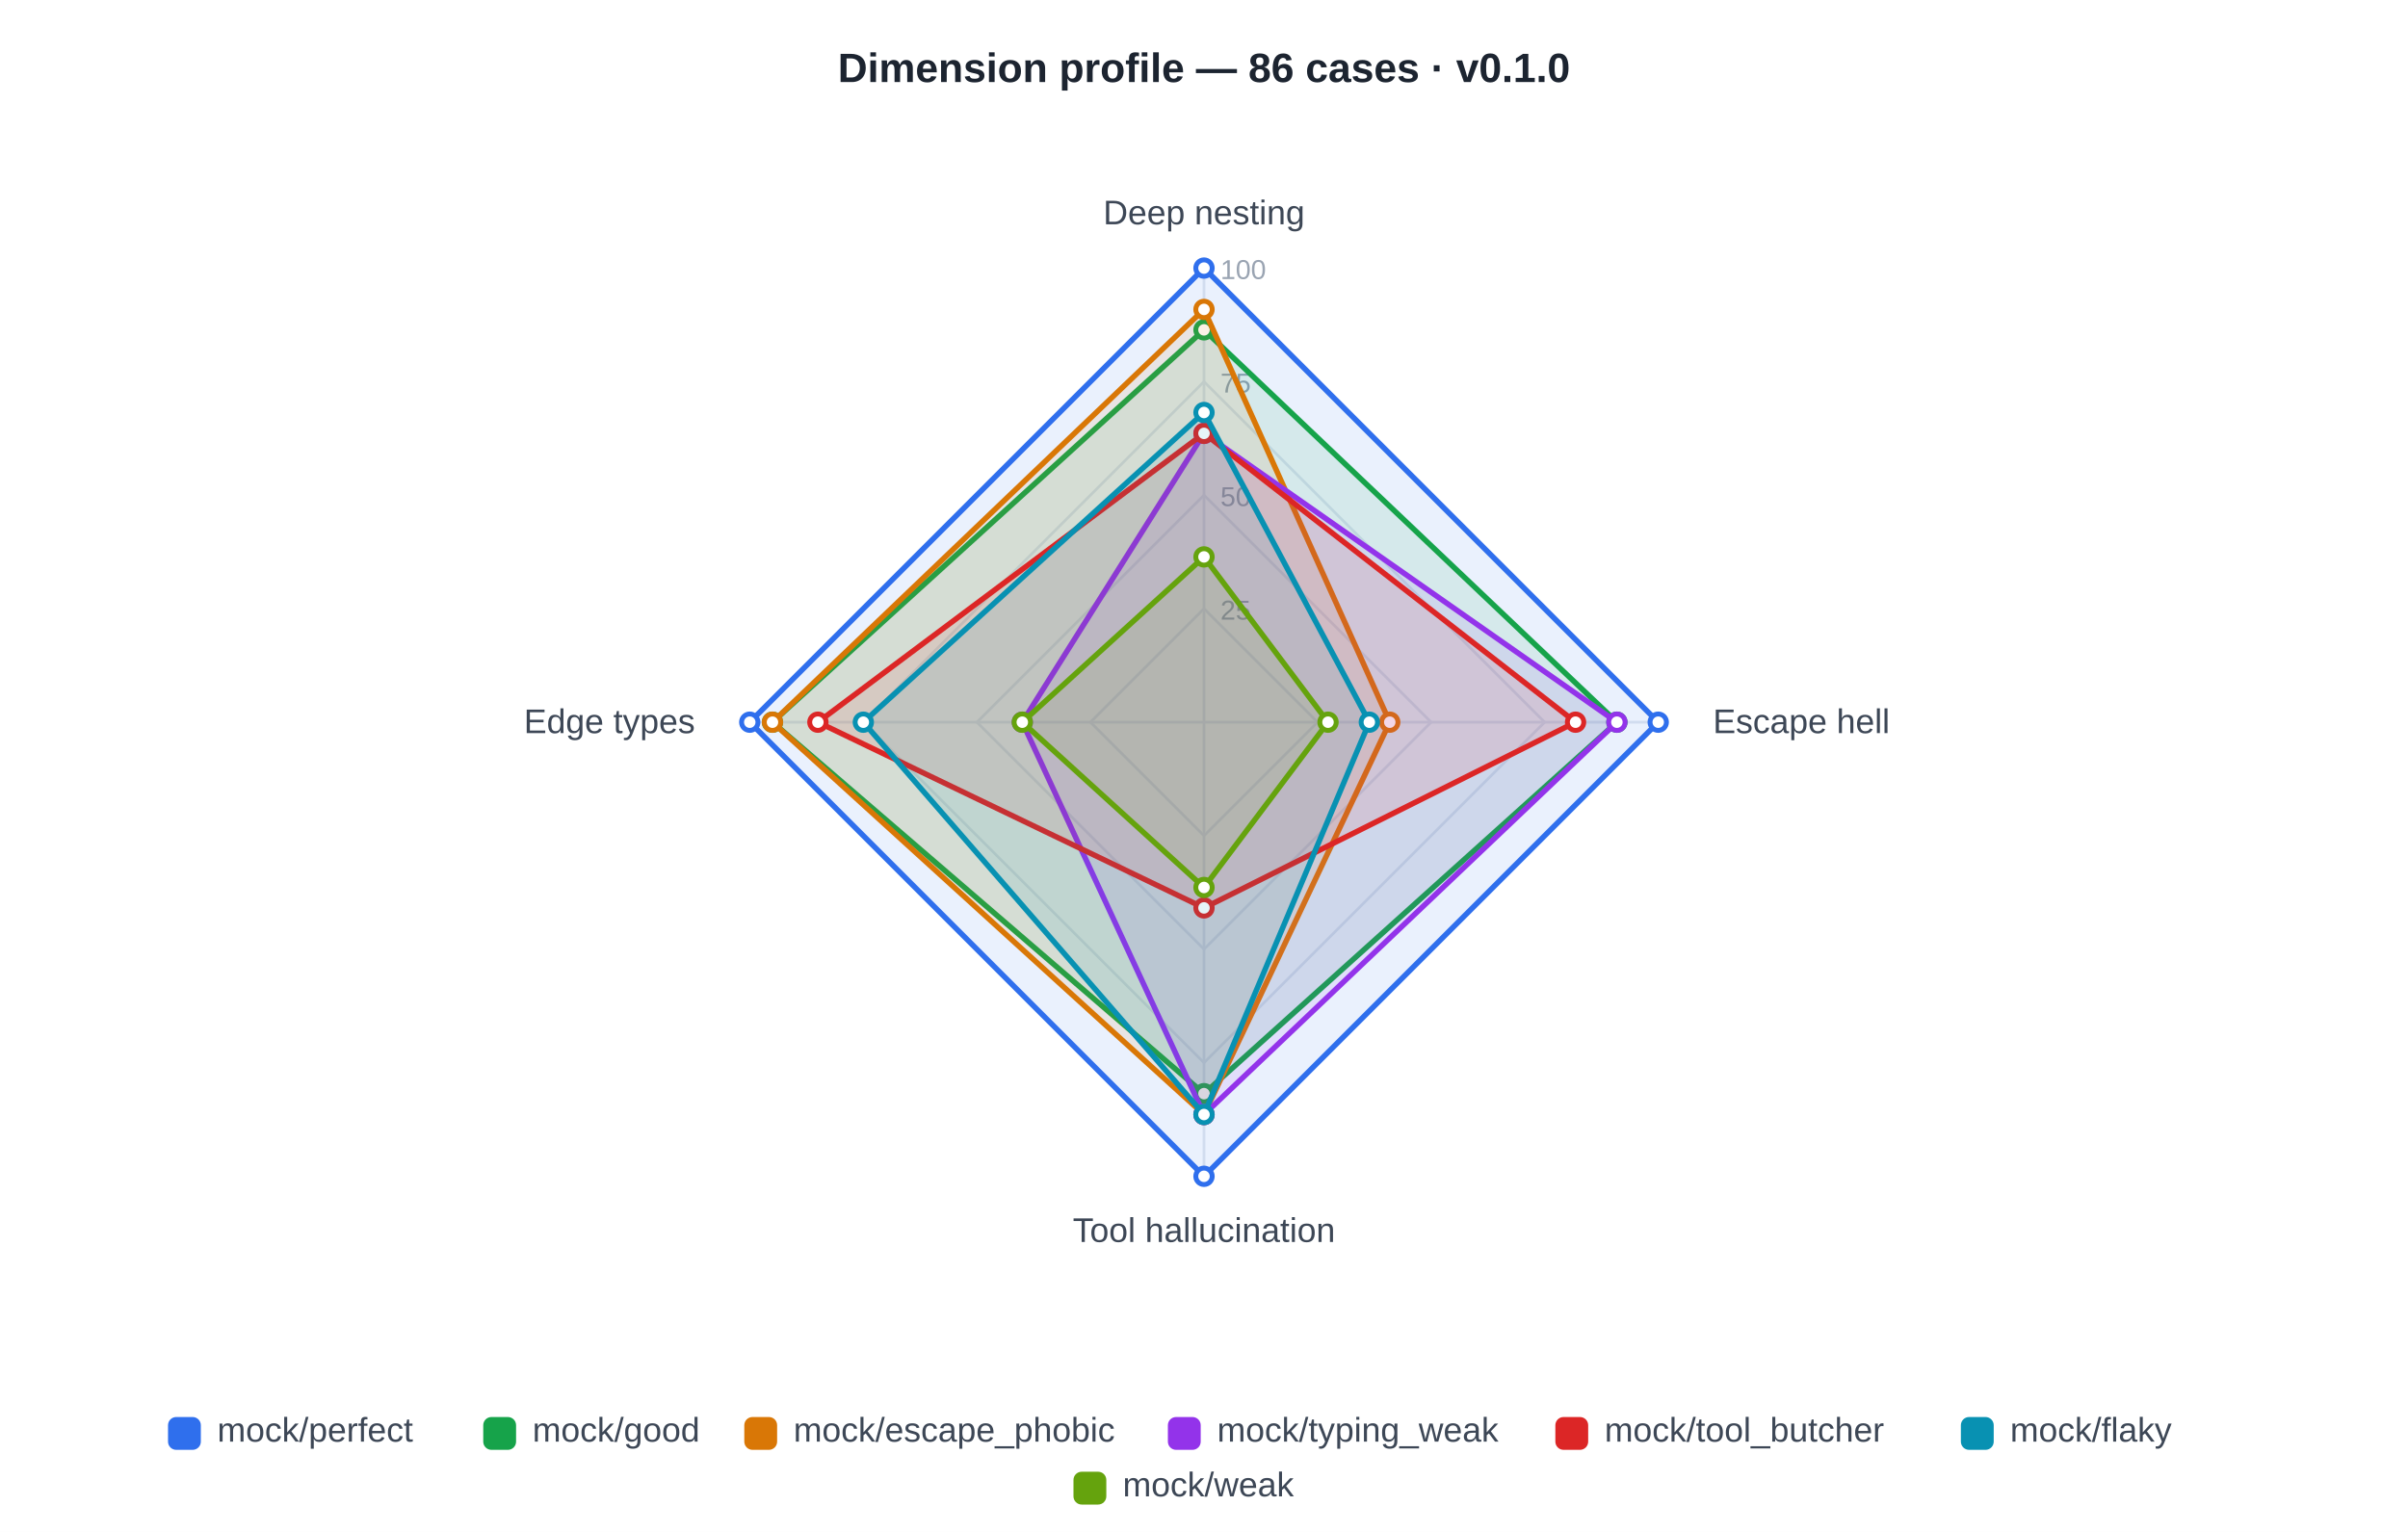
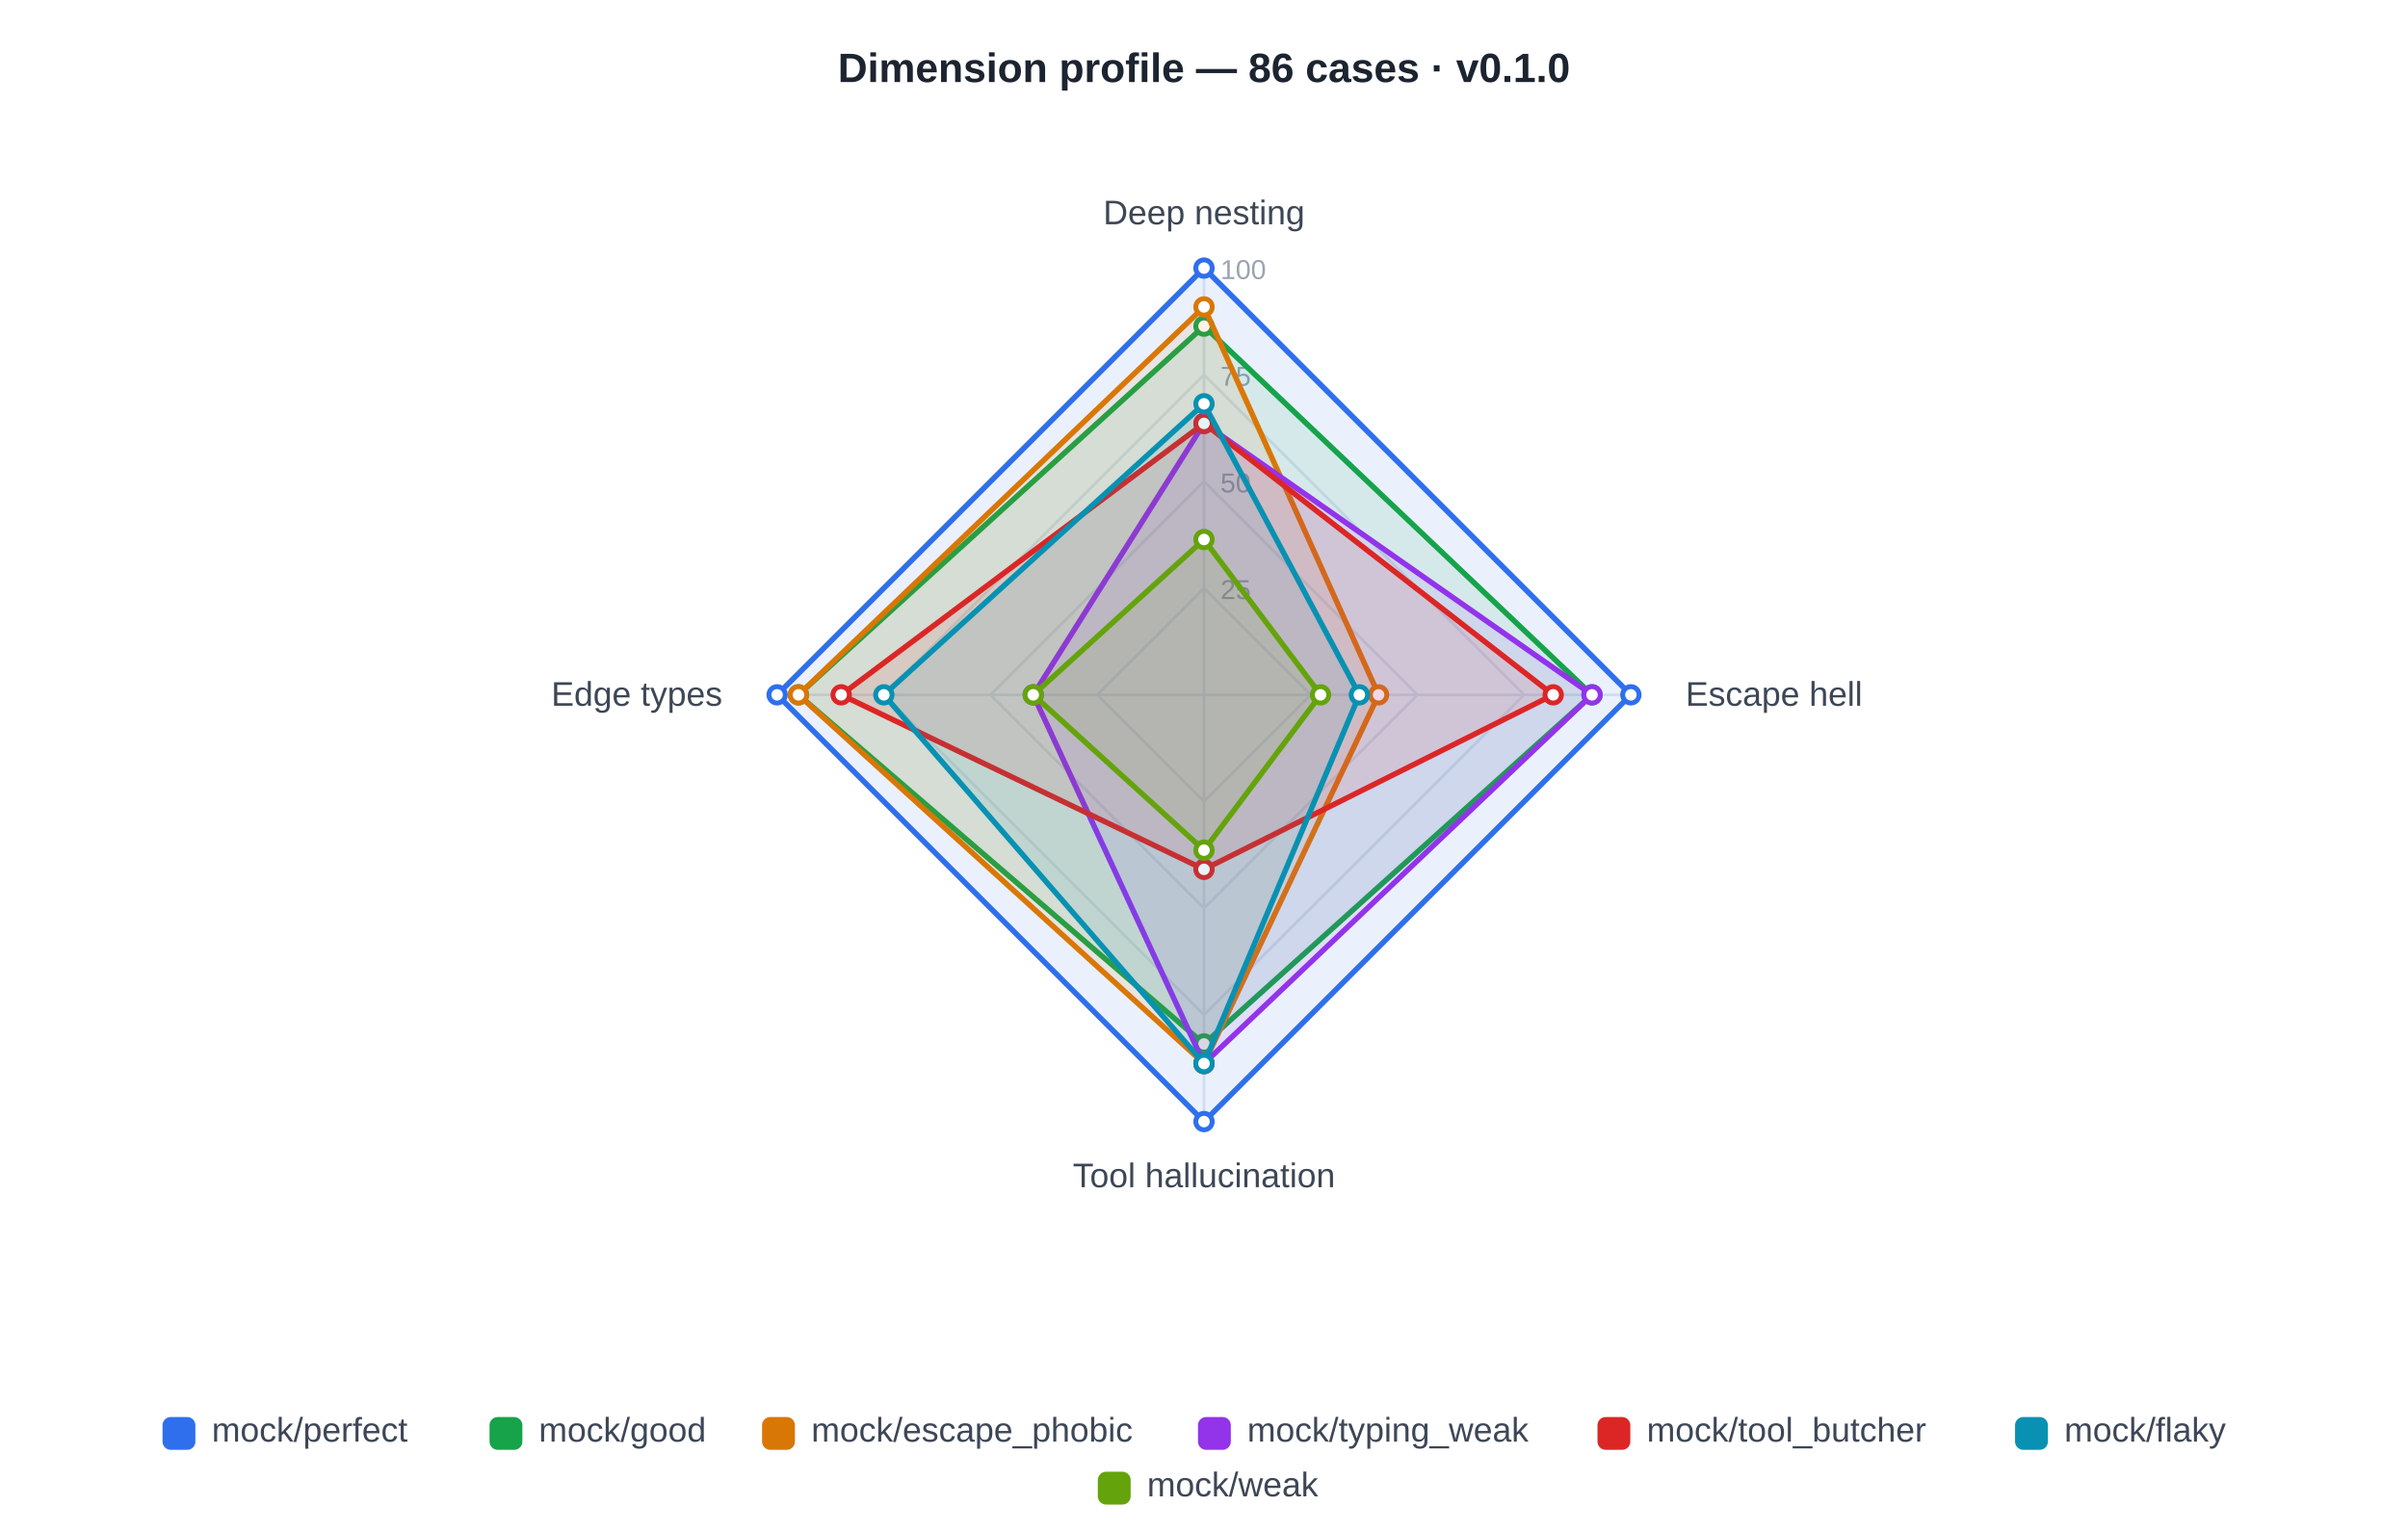
<svg xmlns="http://www.w3.org/2000/svg" width="880" height="560" viewBox="0 0 880 560" role="img" aria-labelledby="sb-title sb-desc" font-family="-apple-system, BlinkMacSystemFont, 'Segoe UI', 'Helvetica Neue', Arial, 'PingFang SC', 'Microsoft YaHei', sans-serif">
  <rect width="880" height="560" fill="#ffffff" />
  <text x="440" y="30" text-anchor="middle" font-size="15" font-weight="600" fill="#1c2430">Dimension profile — 86 cases · v0.1.0</text>
-   <polygon points="440.00,222.50 481.50,264.00 440.00,305.50 398.50,264.00" fill="none" stroke="#e3e8ef" stroke-width="1" />
-   <text x="446.0" y="226.5" font-size="10" fill="#9aa4b2">25</text>
-   <polygon points="440.00,181.00 523.00,264.00 440.00,347.00 357.00,264.00" fill="none" stroke="#e3e8ef" stroke-width="1" />
-   <text x="446.0" y="185.0" font-size="10" fill="#9aa4b2">50</text>
-   <polygon points="440.00,139.50 564.50,264.00 440.00,388.50 315.50,264.00" fill="none" stroke="#e3e8ef" stroke-width="1" />
-   <text x="446.0" y="143.5" font-size="10" fill="#9aa4b2">75</text>
-   <polygon points="440.00,98.00 606.00,264.00 440.00,430.00 274.00,264.00" fill="none" stroke="#e3e8ef" stroke-width="1" />
+   <polygon points="440.00,215.00 479.00,254.00 440.00,293.00 401.00,254.00" fill="none" stroke="#e3e8ef" stroke-width="1" />
+   <text x="446.0" y="219.0" font-size="10" fill="#9aa4b2">25</text>
+   <polygon points="440.00,176.00 518.00,254.00 440.00,332.00 362.00,254.00" fill="none" stroke="#e3e8ef" stroke-width="1" />
+   <text x="446.0" y="180.0" font-size="10" fill="#9aa4b2">50</text>
+   <polygon points="440.00,137.00 557.00,254.00 440.00,371.00 323.00,254.00" fill="none" stroke="#e3e8ef" stroke-width="1" />
+   <text x="446.0" y="141.0" font-size="10" fill="#9aa4b2">75</text>
+   <polygon points="440.00,98.00 596.00,254.00 440.00,410.00 284.00,254.00" fill="none" stroke="#e3e8ef" stroke-width="1" />
  <text x="446.0" y="102.0" font-size="10" fill="#9aa4b2">100</text>
-   <line x1="440.00" y1="264.00" x2="440.00" y2="98.00" stroke="#e3e8ef" stroke-width="1" />
-   <line x1="440.00" y1="264.00" x2="606.00" y2="264.00" stroke="#e3e8ef" stroke-width="1" />
-   <line x1="440.00" y1="264.00" x2="440.00" y2="430.00" stroke="#e3e8ef" stroke-width="1" />
-   <line x1="440.00" y1="264.00" x2="274.00" y2="264.00" stroke="#e3e8ef" stroke-width="1" />
+   <line x1="440.00" y1="254.00" x2="440.00" y2="98.00" stroke="#e3e8ef" stroke-width="1" />
+   <line x1="440.00" y1="254.00" x2="596.00" y2="254.00" stroke="#e3e8ef" stroke-width="1" />
+   <line x1="440.00" y1="254.00" x2="440.00" y2="410.00" stroke="#e3e8ef" stroke-width="1" />
+   <line x1="440.00" y1="254.00" x2="284.00" y2="254.00" stroke="#e3e8ef" stroke-width="1" />
  <text x="440.0" y="82.0" text-anchor="middle" font-size="12.5" font-weight="500" fill="#3d4756">Deep nesting</text>
-   <text x="626.0" y="268.0" text-anchor="start" font-size="12.5" font-weight="500" fill="#3d4756">Escape hell</text>
-   <text x="440.0" y="454.0" text-anchor="middle" font-size="12.5" font-weight="500" fill="#3d4756">Tool hallucination</text>
-   <text x="254.0" y="268.0" text-anchor="end" font-size="12.5" font-weight="500" fill="#3d4756">Edge types</text>
-   <polygon points="440.00,98.00 606.00,264.00 440.00,430.00 274.00,264.00" fill="#2f6fed" fill-opacity="0.10" stroke="#2f6fed" stroke-width="2" stroke-linejoin="round" />
+   <text x="616.0" y="258.0" text-anchor="start" font-size="12.5" font-weight="500" fill="#3d4756">Escape hell</text>
+   <text x="440.0" y="434.0" text-anchor="middle" font-size="12.5" font-weight="500" fill="#3d4756">Tool hallucination</text>
+   <text x="264.0" y="258.0" text-anchor="end" font-size="12.5" font-weight="500" fill="#3d4756">Edge types</text>
+   <polygon points="440.00,98.00 596.00,254.00 440.00,410.00 284.00,254.00" fill="#2f6fed" fill-opacity="0.10" stroke="#2f6fed" stroke-width="2" stroke-linejoin="round" />
  <circle cx="440.00" cy="98.00" r="3" fill="#ffffff" stroke="#2f6fed" stroke-width="1.8" />
-   <circle cx="606.00" cy="264.00" r="3" fill="#ffffff" stroke="#2f6fed" stroke-width="1.8" />
-   <circle cx="440.00" cy="430.00" r="3" fill="#ffffff" stroke="#2f6fed" stroke-width="1.8" />
-   <circle cx="274.00" cy="264.00" r="3" fill="#ffffff" stroke="#2f6fed" stroke-width="1.8" />
-   <polygon points="440.00,120.58 590.89,264.00 440.00,399.79 282.30,264.00" fill="#16a34a" fill-opacity="0.10" stroke="#16a34a" stroke-width="2" stroke-linejoin="round" />
-   <circle cx="440.00" cy="120.58" r="3" fill="#ffffff" stroke="#16a34a" stroke-width="1.8" />
-   <circle cx="590.89" cy="264.00" r="3" fill="#ffffff" stroke="#16a34a" stroke-width="1.8" />
-   <circle cx="440.00" cy="399.79" r="3" fill="#ffffff" stroke="#16a34a" stroke-width="1.8" />
-   <circle cx="282.30" cy="264.00" r="3" fill="#ffffff" stroke="#16a34a" stroke-width="1.8" />
-   <polygon points="440.00,113.11 507.89,264.00 440.00,407.42 282.30,264.00" fill="#d97706" fill-opacity="0.10" stroke="#d97706" stroke-width="2" stroke-linejoin="round" />
-   <circle cx="440.00" cy="113.11" r="3" fill="#ffffff" stroke="#d97706" stroke-width="1.8" />
-   <circle cx="507.89" cy="264.00" r="3" fill="#ffffff" stroke="#d97706" stroke-width="1.8" />
-   <circle cx="440.00" cy="407.42" r="3" fill="#ffffff" stroke="#d97706" stroke-width="1.8" />
-   <circle cx="282.30" cy="264.00" r="3" fill="#ffffff" stroke="#d97706" stroke-width="1.8" />
-   <polygon points="440.00,158.42 590.89,264.00 440.00,407.42 373.60,264.00" fill="#9333ea" fill-opacity="0.10" stroke="#9333ea" stroke-width="2" stroke-linejoin="round" />
-   <circle cx="440.00" cy="158.42" r="3" fill="#ffffff" stroke="#9333ea" stroke-width="1.8" />
-   <circle cx="590.89" cy="264.00" r="3" fill="#ffffff" stroke="#9333ea" stroke-width="1.8" />
-   <circle cx="440.00" cy="407.42" r="3" fill="#ffffff" stroke="#9333ea" stroke-width="1.8" />
-   <circle cx="373.60" cy="264.00" r="3" fill="#ffffff" stroke="#9333ea" stroke-width="1.8" />
-   <polygon points="440.00,158.42 575.79,264.00 440.00,331.89 298.90,264.00" fill="#dc2626" fill-opacity="0.10" stroke="#dc2626" stroke-width="2" stroke-linejoin="round" />
-   <circle cx="440.00" cy="158.42" r="3" fill="#ffffff" stroke="#dc2626" stroke-width="1.8" />
-   <circle cx="575.79" cy="264.00" r="3" fill="#ffffff" stroke="#dc2626" stroke-width="1.8" />
-   <circle cx="440.00" cy="331.89" r="3" fill="#ffffff" stroke="#dc2626" stroke-width="1.8" />
-   <circle cx="298.90" cy="264.00" r="3" fill="#ffffff" stroke="#dc2626" stroke-width="1.8" />
-   <polygon points="440.00,150.79 500.42,264.00 440.00,407.42 315.50,264.00" fill="#0891b2" fill-opacity="0.10" stroke="#0891b2" stroke-width="2" stroke-linejoin="round" />
-   <circle cx="440.00" cy="150.79" r="3" fill="#ffffff" stroke="#0891b2" stroke-width="1.8" />
-   <circle cx="500.42" cy="264.00" r="3" fill="#ffffff" stroke="#0891b2" stroke-width="1.8" />
-   <circle cx="440.00" cy="407.42" r="3" fill="#ffffff" stroke="#0891b2" stroke-width="1.8" />
-   <circle cx="315.50" cy="264.00" r="3" fill="#ffffff" stroke="#0891b2" stroke-width="1.8" />
-   <polygon points="440.00,203.58 485.32,264.00 440.00,324.42 373.60,264.00" fill="#65a30d" fill-opacity="0.10" stroke="#65a30d" stroke-width="2" stroke-linejoin="round" />
-   <circle cx="440.00" cy="203.58" r="3" fill="#ffffff" stroke="#65a30d" stroke-width="1.8" />
-   <circle cx="485.32" cy="264.00" r="3" fill="#ffffff" stroke="#65a30d" stroke-width="1.8" />
-   <circle cx="440.00" cy="324.42" r="3" fill="#ffffff" stroke="#65a30d" stroke-width="1.8" />
-   <circle cx="373.60" cy="264.00" r="3" fill="#ffffff" stroke="#65a30d" stroke-width="1.8" />
-   <rect x="61.4" y="518.0" width="12" height="12" rx="3" fill="#2f6fed" />
-   <text x="79.4" y="527.0" font-size="12.5" fill="#3d4756">mock/perfect</text>
-   <rect x="176.6" y="518.0" width="12" height="12" rx="3" fill="#16a34a" />
-   <text x="194.6" y="527.0" font-size="12.5" fill="#3d4756">mock/good</text>
-   <rect x="272.0" y="518.0" width="12" height="12" rx="3" fill="#d97706" />
-   <text x="290.0" y="527.0" font-size="12.5" fill="#3d4756">mock/escape_phobic</text>
-   <rect x="426.8" y="518.0" width="12" height="12" rx="3" fill="#9333ea" />
-   <text x="444.8" y="527.0" font-size="12.5" fill="#3d4756">mock/typing_weak</text>
-   <rect x="568.4" y="518.0" width="12" height="12" rx="3" fill="#dc2626" />
-   <text x="586.4" y="527.0" font-size="12.5" fill="#3d4756">mock/tool_butcher</text>
-   <rect x="716.6" y="518.0" width="12" height="12" rx="3" fill="#0891b2" />
-   <text x="734.6" y="527.0" font-size="12.5" fill="#3d4756">mock/flaky</text>
-   <rect x="392.3" y="538.0" width="12" height="12" rx="3" fill="#65a30d" />
-   <text x="410.3" y="547.0" font-size="12.5" fill="#3d4756">mock/weak</text>
+   <circle cx="596.00" cy="254.00" r="3" fill="#ffffff" stroke="#2f6fed" stroke-width="1.8" />
+   <circle cx="440.00" cy="410.00" r="3" fill="#ffffff" stroke="#2f6fed" stroke-width="1.8" />
+   <circle cx="284.00" cy="254.00" r="3" fill="#ffffff" stroke="#2f6fed" stroke-width="1.8" />
+   <polygon points="440.00,119.22 581.80,254.00 440.00,381.61 291.80,254.00" fill="#16a34a" fill-opacity="0.10" stroke="#16a34a" stroke-width="2" stroke-linejoin="round" />
+   <circle cx="440.00" cy="119.22" r="3" fill="#ffffff" stroke="#16a34a" stroke-width="1.8" />
+   <circle cx="581.80" cy="254.00" r="3" fill="#ffffff" stroke="#16a34a" stroke-width="1.8" />
+   <circle cx="440.00" cy="381.61" r="3" fill="#ffffff" stroke="#16a34a" stroke-width="1.8" />
+   <circle cx="291.80" cy="254.00" r="3" fill="#ffffff" stroke="#16a34a" stroke-width="1.8" />
+   <polygon points="440.00,112.20 503.80,254.00 440.00,388.78 291.80,254.00" fill="#d97706" fill-opacity="0.10" stroke="#d97706" stroke-width="2" stroke-linejoin="round" />
+   <circle cx="440.00" cy="112.20" r="3" fill="#ffffff" stroke="#d97706" stroke-width="1.8" />
+   <circle cx="503.80" cy="254.00" r="3" fill="#ffffff" stroke="#d97706" stroke-width="1.8" />
+   <circle cx="440.00" cy="388.78" r="3" fill="#ffffff" stroke="#d97706" stroke-width="1.8" />
+   <circle cx="291.80" cy="254.00" r="3" fill="#ffffff" stroke="#d97706" stroke-width="1.8" />
+   <polygon points="440.00,154.78 581.80,254.00 440.00,388.78 377.60,254.00" fill="#9333ea" fill-opacity="0.10" stroke="#9333ea" stroke-width="2" stroke-linejoin="round" />
+   <circle cx="440.00" cy="154.78" r="3" fill="#ffffff" stroke="#9333ea" stroke-width="1.8" />
+   <circle cx="581.80" cy="254.00" r="3" fill="#ffffff" stroke="#9333ea" stroke-width="1.8" />
+   <circle cx="440.00" cy="388.78" r="3" fill="#ffffff" stroke="#9333ea" stroke-width="1.8" />
+   <circle cx="377.60" cy="254.00" r="3" fill="#ffffff" stroke="#9333ea" stroke-width="1.8" />
+   <polygon points="440.00,154.78 567.61,254.00 440.00,317.80 307.40,254.00" fill="#dc2626" fill-opacity="0.10" stroke="#dc2626" stroke-width="2" stroke-linejoin="round" />
+   <circle cx="440.00" cy="154.78" r="3" fill="#ffffff" stroke="#dc2626" stroke-width="1.8" />
+   <circle cx="567.61" cy="254.00" r="3" fill="#ffffff" stroke="#dc2626" stroke-width="1.8" />
+   <circle cx="440.00" cy="317.80" r="3" fill="#ffffff" stroke="#dc2626" stroke-width="1.8" />
+   <circle cx="307.40" cy="254.00" r="3" fill="#ffffff" stroke="#dc2626" stroke-width="1.8" />
+   <polygon points="440.00,147.61 496.78,254.00 440.00,388.78 323.00,254.00" fill="#0891b2" fill-opacity="0.10" stroke="#0891b2" stroke-width="2" stroke-linejoin="round" />
+   <circle cx="440.00" cy="147.61" r="3" fill="#ffffff" stroke="#0891b2" stroke-width="1.8" />
+   <circle cx="496.78" cy="254.00" r="3" fill="#ffffff" stroke="#0891b2" stroke-width="1.8" />
+   <circle cx="440.00" cy="388.78" r="3" fill="#ffffff" stroke="#0891b2" stroke-width="1.8" />
+   <circle cx="323.00" cy="254.00" r="3" fill="#ffffff" stroke="#0891b2" stroke-width="1.8" />
+   <polygon points="440.00,197.22 482.59,254.00 440.00,310.78 377.60,254.00" fill="#65a30d" fill-opacity="0.10" stroke="#65a30d" stroke-width="2" stroke-linejoin="round" />
+   <circle cx="440.00" cy="197.22" r="3" fill="#ffffff" stroke="#65a30d" stroke-width="1.8" />
+   <circle cx="482.59" cy="254.00" r="3" fill="#ffffff" stroke="#65a30d" stroke-width="1.8" />
+   <circle cx="440.00" cy="310.78" r="3" fill="#ffffff" stroke="#65a30d" stroke-width="1.8" />
+   <circle cx="377.60" cy="254.00" r="3" fill="#ffffff" stroke="#65a30d" stroke-width="1.8" />
+   <rect x="59.4" y="518.0" width="12" height="12" rx="3" fill="#2f6fed" />
+   <text x="77.4" y="527.0" font-size="12.5" fill="#3d4756">mock/perfect</text>
+   <rect x="178.9" y="518.0" width="12" height="12" rx="3" fill="#16a34a" />
+   <text x="196.9" y="527.0" font-size="12.5" fill="#3d4756">mock/good</text>
+   <rect x="278.5" y="518.0" width="12" height="12" rx="3" fill="#d97706" />
+   <text x="296.5" y="527.0" font-size="12.5" fill="#3d4756">mock/escape_phobic</text>
+   <rect x="437.8" y="518.0" width="12" height="12" rx="3" fill="#9333ea" />
+   <text x="455.8" y="527.0" font-size="12.5" fill="#3d4756">mock/typing_weak</text>
+   <rect x="583.8" y="518.0" width="12" height="12" rx="3" fill="#dc2626" />
+   <text x="601.8" y="527.0" font-size="12.5" fill="#3d4756">mock/tool_butcher</text>
+   <rect x="736.4" y="518.0" width="12" height="12" rx="3" fill="#0891b2" />
+   <text x="754.4" y="527.0" font-size="12.5" fill="#3d4756">mock/flaky</text>
+   <rect x="401.2" y="538.0" width="12" height="12" rx="3" fill="#65a30d" />
+   <text x="419.2" y="547.0" font-size="12.5" fill="#3d4756">mock/weak</text>
</svg>
